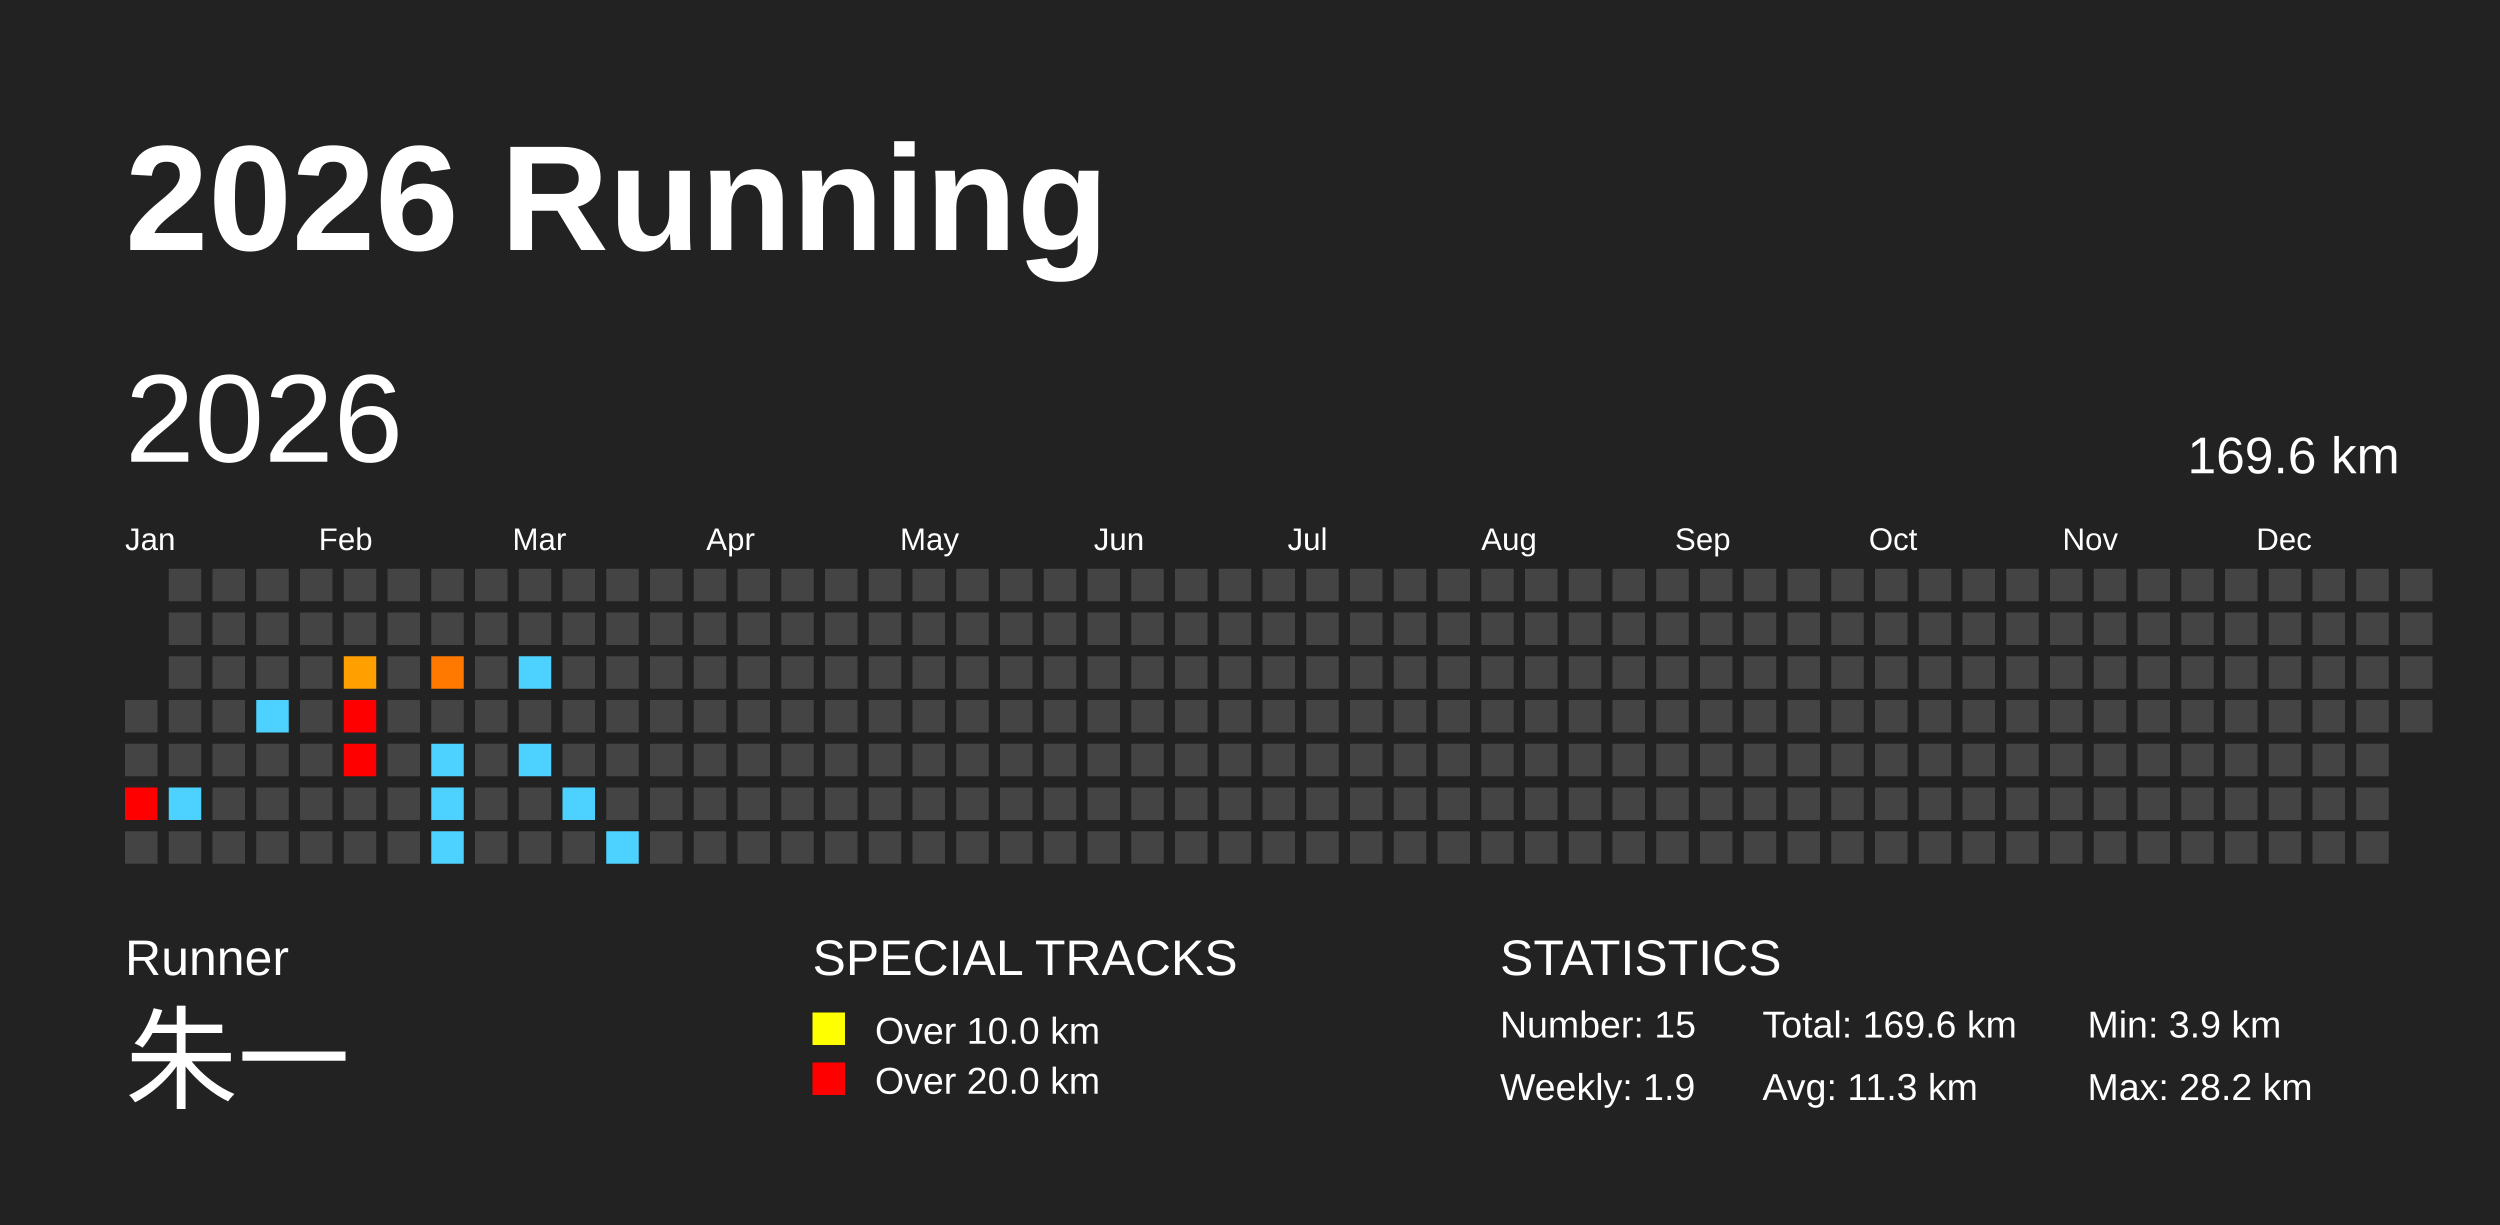
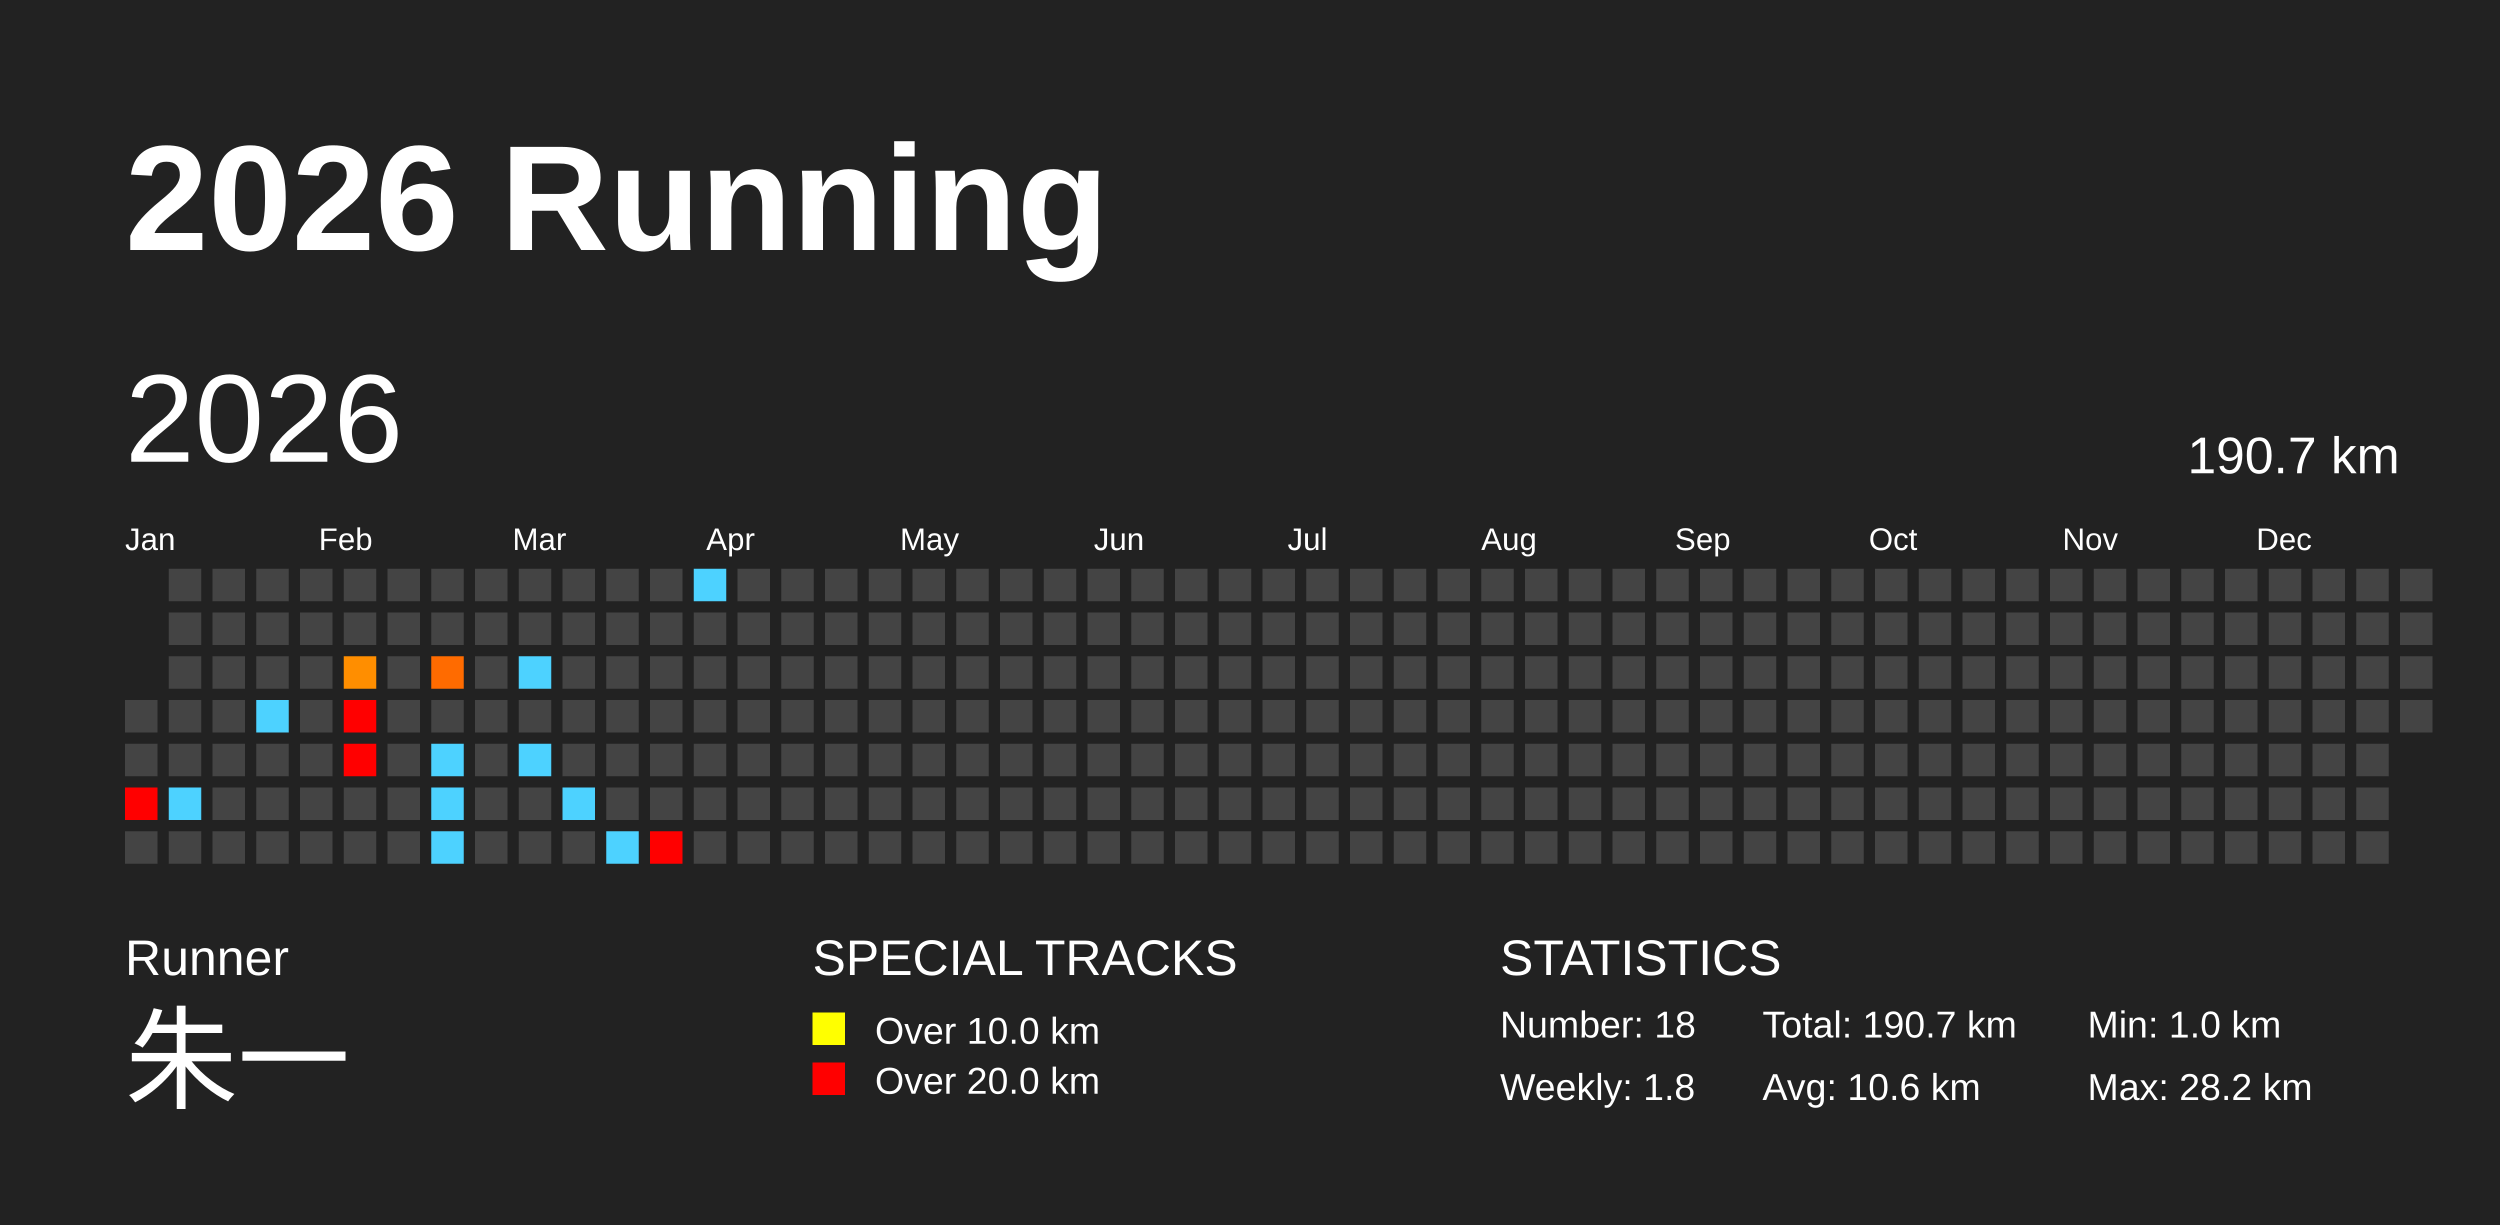
<svg xmlns="http://www.w3.org/2000/svg" baseProfile="full" height="98mm" version="1.1" viewBox="0,0,200,98" width="200mm">
  <defs />
  <rect fill="#222222" height="98" width="200" x="0" y="0" />
  <text fill="#FFFFFF" style="font-size:12px; font-family:Arial; font-weight:bold;" x="10" y="20">2026 Running</text>
  <text fill="#FFFFFF" style="font-size:4px; font-family:Arial" x="10" y="78">Runner</text>
  <text fill="#FFFFFF" style="font-size:9px; font-family:Arial" x="10" y="88">朱一</text>
  <text fill="#FFFFFF" style="font-size:4px; font-family:Arial" x="65" y="78">SPECIAL TRACKS</text>
  <rect fill="yellow" height="2.6" width="2.6" x="65" y="81" />
  <text fill="#FFFFFF" style="font-size:3px; font-family:Arial" x="70" y="83.5">Over 10.0 km</text>
  <rect fill="red" height="2.6" width="2.6" x="65" y="85" />
  <text fill="#FFFFFF" style="font-size:3px; font-family:Arial" x="70" y="87.5">Over 20.0 km</text>
  <text fill="#FFFFFF" style="font-size:4px; font-family:Arial" x="120" y="78">STATISTICS</text>
-   <text fill="#FFFFFF" style="font-size:3px; font-family:Arial" x="120" y="83">Number: 15</text>
-   <text fill="#FFFFFF" style="font-size:3px; font-family:Arial" x="120" y="88">Weekly: 1.9</text>
-   <text fill="#FFFFFF" style="font-size:3px; font-family:Arial" x="141" y="83">Total: 169.6 km</text>
-   <text fill="#FFFFFF" style="font-size:3px; font-family:Arial" x="141" y="88">Avg: 11.3 km</text>
-   <text fill="#FFFFFF" style="font-size:3px; font-family:Arial" x="167" y="83">Min: 3.9 km</text>
+   <text fill="#FFFFFF" style="font-size:3px; font-family:Arial" x="120" y="83">Number: 18</text>
+   <text fill="#FFFFFF" style="font-size:3px; font-family:Arial" x="120" y="88">Weekly: 1.8</text>
+   <text fill="#FFFFFF" style="font-size:3px; font-family:Arial" x="141" y="83">Total: 190.7 km</text>
+   <text fill="#FFFFFF" style="font-size:3px; font-family:Arial" x="141" y="88">Avg: 10.6 km</text>
+   <text fill="#FFFFFF" style="font-size:3px; font-family:Arial" x="167" y="83">Min: 1.0 km</text>
  <text fill="#FFFFFF" style="font-size:3px; font-family:Arial" x="167" y="88">Max: 28.2 km</text>
  <text dominant-baseline="hanging" fill="#FFFFFF" style="font-size:10.0px; font-family:Arial;" x="10" y="30">2026</text>
-   <text dominant-baseline="hanging" fill="#FFFFFF" style="font-size:4.125px; font-family:Arial;" x="175" y="35">169.6 km</text>
+   <text dominant-baseline="hanging" fill="#FFFFFF" style="font-size:4.125px; font-family:Arial;" x="175" y="35">190.7 km</text>
  <text fill="#FFFFFF" style="font-size:2.5px; font-family:Arial" x="10.0" y="44">Jan</text>
  <text fill="#FFFFFF" style="font-size:2.5px; font-family:Arial" x="25.5" y="44">Feb</text>
  <text fill="#FFFFFF" style="font-size:2.5px; font-family:Arial" x="41.0" y="44">Mar</text>
  <text fill="#FFFFFF" style="font-size:2.5px; font-family:Arial" x="56.5" y="44">Apr</text>
  <text fill="#FFFFFF" style="font-size:2.5px; font-family:Arial" x="72.0" y="44">May</text>
  <text fill="#FFFFFF" style="font-size:2.5px; font-family:Arial" x="87.5" y="44">Jun</text>
  <text fill="#FFFFFF" style="font-size:2.5px; font-family:Arial" x="103.0" y="44">Jul</text>
  <text fill="#FFFFFF" style="font-size:2.5px; font-family:Arial" x="118.5" y="44">Aug</text>
  <text fill="#FFFFFF" style="font-size:2.5px; font-family:Arial" x="134.0" y="44">Sep</text>
  <text fill="#FFFFFF" style="font-size:2.5px; font-family:Arial" x="149.5" y="44">Oct</text>
  <text fill="#FFFFFF" style="font-size:2.5px; font-family:Arial" x="165.0" y="44">Nov</text>
  <text fill="#FFFFFF" style="font-size:2.5px; font-family:Arial" x="180.5" y="44">Dec</text>
  <rect fill="#444444" height="2.6" width="2.6" x="10.0" y="56.0" />
  <rect fill="#444444" height="2.6" width="2.6" x="10.0" y="59.5" />
  <rect fill="red" height="2.6" width="2.6" x="10.0" y="63.0" />
  <rect fill="#444444" height="2.6" width="2.6" x="10.0" y="66.5" />
  <rect fill="#444444" height="2.6" width="2.6" x="13.5" y="45.5" />
  <rect fill="#444444" height="2.6" width="2.6" x="13.5" y="49.0" />
  <rect fill="#444444" height="2.6" width="2.6" x="13.5" y="52.5" />
  <rect fill="#444444" height="2.6" width="2.6" x="13.5" y="56.0" />
  <rect fill="#444444" height="2.6" width="2.6" x="13.5" y="59.5" />
  <rect fill="#4dd2ff" height="2.6" width="2.6" x="13.5" y="63.0" />
  <rect fill="#444444" height="2.6" width="2.6" x="13.5" y="66.5" />
  <rect fill="#444444" height="2.6" width="2.6" x="17.0" y="45.5" />
  <rect fill="#444444" height="2.6" width="2.6" x="17.0" y="49.0" />
  <rect fill="#444444" height="2.6" width="2.6" x="17.0" y="52.5" />
  <rect fill="#444444" height="2.6" width="2.6" x="17.0" y="56.0" />
  <rect fill="#444444" height="2.6" width="2.6" x="17.0" y="59.5" />
  <rect fill="#444444" height="2.6" width="2.6" x="17.0" y="63.0" />
  <rect fill="#444444" height="2.6" width="2.6" x="17.0" y="66.5" />
  <rect fill="#444444" height="2.6" width="2.6" x="20.5" y="45.5" />
  <rect fill="#444444" height="2.6" width="2.6" x="20.5" y="49.0" />
  <rect fill="#444444" height="2.6" width="2.6" x="20.5" y="52.5" />
  <rect fill="#4dd2ff" height="2.6" width="2.6" x="20.5" y="56.0" />
  <rect fill="#444444" height="2.6" width="2.6" x="20.5" y="59.5" />
  <rect fill="#444444" height="2.6" width="2.6" x="20.5" y="63.0" />
  <rect fill="#444444" height="2.6" width="2.6" x="20.5" y="66.5" />
  <rect fill="#444444" height="2.6" width="2.6" x="24.0" y="45.5" />
  <rect fill="#444444" height="2.6" width="2.6" x="24.0" y="49.0" />
  <rect fill="#444444" height="2.6" width="2.6" x="24.0" y="52.5" />
  <rect fill="#444444" height="2.6" width="2.6" x="24.0" y="56.0" />
  <rect fill="#444444" height="2.6" width="2.6" x="24.0" y="59.5" />
  <rect fill="#444444" height="2.6" width="2.6" x="24.0" y="63.0" />
  <rect fill="#444444" height="2.6" width="2.6" x="24.0" y="66.5" />
  <rect fill="#444444" height="2.6" width="2.6" x="27.5" y="45.5" />
  <rect fill="#444444" height="2.6" width="2.6" x="27.5" y="49.0" />
-   <rect fill="#ff9f00" height="2.6" width="2.6" x="27.5" y="52.5" />
+   <rect fill="#ff8e00" height="2.6" width="2.6" x="27.5" y="52.5" />
  <rect fill="red" height="2.6" width="2.6" x="27.5" y="56.0" />
  <rect fill="red" height="2.6" width="2.6" x="27.5" y="59.5" />
  <rect fill="#444444" height="2.6" width="2.6" x="27.5" y="63.0" />
  <rect fill="#444444" height="2.6" width="2.6" x="27.5" y="66.5" />
  <rect fill="#444444" height="2.6" width="2.6" x="31.0" y="45.5" />
  <rect fill="#444444" height="2.6" width="2.6" x="31.0" y="49.0" />
  <rect fill="#444444" height="2.6" width="2.6" x="31.0" y="52.5" />
  <rect fill="#444444" height="2.6" width="2.6" x="31.0" y="56.0" />
  <rect fill="#444444" height="2.6" width="2.6" x="31.0" y="59.5" />
  <rect fill="#444444" height="2.6" width="2.6" x="31.0" y="63.0" />
  <rect fill="#444444" height="2.6" width="2.6" x="31.0" y="66.5" />
  <rect fill="#444444" height="2.6" width="2.6" x="34.5" y="45.5" />
  <rect fill="#444444" height="2.6" width="2.6" x="34.5" y="49.0" />
-   <rect fill="#ff7800" height="2.6" width="2.6" x="34.5" y="52.5" />
+   <rect fill="#ff6b00" height="2.6" width="2.6" x="34.5" y="52.5" />
  <rect fill="#444444" height="2.6" width="2.6" x="34.5" y="56.0" />
  <rect fill="#4dd2ff" height="2.6" width="2.6" x="34.5" y="59.5" />
  <rect fill="#4dd2ff" height="2.6" width="2.6" x="34.5" y="63.0" />
  <rect fill="#4dd2ff" height="2.6" width="2.6" x="34.5" y="66.5" />
  <rect fill="#444444" height="2.6" width="2.6" x="38.0" y="45.5" />
  <rect fill="#444444" height="2.6" width="2.6" x="38.0" y="49.0" />
  <rect fill="#444444" height="2.6" width="2.6" x="38.0" y="52.5" />
  <rect fill="#444444" height="2.6" width="2.6" x="38.0" y="56.0" />
  <rect fill="#444444" height="2.6" width="2.6" x="38.0" y="59.5" />
  <rect fill="#444444" height="2.6" width="2.6" x="38.0" y="63.0" />
  <rect fill="#444444" height="2.6" width="2.6" x="38.0" y="66.5" />
  <rect fill="#444444" height="2.6" width="2.6" x="41.5" y="45.5" />
  <rect fill="#444444" height="2.6" width="2.6" x="41.5" y="49.0" />
  <rect fill="#4dd2ff" height="2.6" width="2.6" x="41.5" y="52.5" />
  <rect fill="#444444" height="2.6" width="2.6" x="41.5" y="56.0" />
  <rect fill="#4dd2ff" height="2.6" width="2.6" x="41.5" y="59.5" />
  <rect fill="#444444" height="2.6" width="2.6" x="41.5" y="63.0" />
  <rect fill="#444444" height="2.6" width="2.6" x="41.5" y="66.5" />
  <rect fill="#444444" height="2.6" width="2.6" x="45.0" y="45.5" />
  <rect fill="#444444" height="2.6" width="2.6" x="45.0" y="49.0" />
  <rect fill="#444444" height="2.6" width="2.6" x="45.0" y="52.5" />
  <rect fill="#444444" height="2.6" width="2.6" x="45.0" y="56.0" />
  <rect fill="#444444" height="2.6" width="2.6" x="45.0" y="59.5" />
  <rect fill="#4dd2ff" height="2.6" width="2.6" x="45.0" y="63.0" />
  <rect fill="#444444" height="2.6" width="2.6" x="45.0" y="66.5" />
  <rect fill="#444444" height="2.6" width="2.6" x="48.5" y="45.5" />
  <rect fill="#444444" height="2.6" width="2.6" x="48.5" y="49.0" />
  <rect fill="#444444" height="2.6" width="2.6" x="48.5" y="52.5" />
  <rect fill="#444444" height="2.6" width="2.6" x="48.5" y="56.0" />
  <rect fill="#444444" height="2.6" width="2.6" x="48.5" y="59.5" />
  <rect fill="#444444" height="2.6" width="2.6" x="48.5" y="63.0" />
  <rect fill="#4dd2ff" height="2.6" width="2.6" x="48.5" y="66.5" />
  <rect fill="#444444" height="2.6" width="2.6" x="52.0" y="45.5" />
  <rect fill="#444444" height="2.6" width="2.6" x="52.0" y="49.0" />
  <rect fill="#444444" height="2.6" width="2.6" x="52.0" y="52.5" />
  <rect fill="#444444" height="2.6" width="2.6" x="52.0" y="56.0" />
  <rect fill="#444444" height="2.6" width="2.6" x="52.0" y="59.5" />
  <rect fill="#444444" height="2.6" width="2.6" x="52.0" y="63.0" />
-   <rect fill="#444444" height="2.6" width="2.6" x="52.0" y="66.5" />
-   <rect fill="#444444" height="2.6" width="2.6" x="55.5" y="45.5" />
+   <rect fill="red" height="2.6" width="2.6" x="52.0" y="66.5" />
+   <rect fill="#4dd2ff" height="2.6" width="2.6" x="55.5" y="45.5" />
  <rect fill="#444444" height="2.6" width="2.6" x="55.5" y="49.0" />
  <rect fill="#444444" height="2.6" width="2.6" x="55.5" y="52.5" />
  <rect fill="#444444" height="2.6" width="2.6" x="55.5" y="56.0" />
  <rect fill="#444444" height="2.6" width="2.6" x="55.5" y="59.5" />
  <rect fill="#444444" height="2.6" width="2.6" x="55.5" y="63.0" />
  <rect fill="#444444" height="2.6" width="2.6" x="55.5" y="66.5" />
  <rect fill="#444444" height="2.6" width="2.6" x="59.0" y="45.5" />
  <rect fill="#444444" height="2.6" width="2.6" x="59.0" y="49.0" />
  <rect fill="#444444" height="2.6" width="2.6" x="59.0" y="52.5" />
  <rect fill="#444444" height="2.6" width="2.6" x="59.0" y="56.0" />
  <rect fill="#444444" height="2.6" width="2.6" x="59.0" y="59.5" />
  <rect fill="#444444" height="2.6" width="2.6" x="59.0" y="63.0" />
  <rect fill="#444444" height="2.6" width="2.6" x="59.0" y="66.5" />
  <rect fill="#444444" height="2.6" width="2.6" x="62.5" y="45.5" />
  <rect fill="#444444" height="2.6" width="2.6" x="62.5" y="49.0" />
  <rect fill="#444444" height="2.6" width="2.6" x="62.5" y="52.5" />
  <rect fill="#444444" height="2.6" width="2.6" x="62.5" y="56.0" />
  <rect fill="#444444" height="2.6" width="2.6" x="62.5" y="59.5" />
  <rect fill="#444444" height="2.6" width="2.6" x="62.5" y="63.0" />
  <rect fill="#444444" height="2.6" width="2.6" x="62.5" y="66.5" />
  <rect fill="#444444" height="2.6" width="2.6" x="66.0" y="45.5" />
  <rect fill="#444444" height="2.6" width="2.6" x="66.0" y="49.0" />
  <rect fill="#444444" height="2.6" width="2.6" x="66.0" y="52.5" />
  <rect fill="#444444" height="2.6" width="2.6" x="66.0" y="56.0" />
  <rect fill="#444444" height="2.6" width="2.6" x="66.0" y="59.5" />
  <rect fill="#444444" height="2.6" width="2.6" x="66.0" y="63.0" />
  <rect fill="#444444" height="2.6" width="2.6" x="66.0" y="66.5" />
  <rect fill="#444444" height="2.6" width="2.6" x="69.5" y="45.5" />
  <rect fill="#444444" height="2.6" width="2.6" x="69.5" y="49.0" />
  <rect fill="#444444" height="2.6" width="2.6" x="69.5" y="52.5" />
  <rect fill="#444444" height="2.6" width="2.6" x="69.5" y="56.0" />
  <rect fill="#444444" height="2.6" width="2.6" x="69.5" y="59.5" />
  <rect fill="#444444" height="2.6" width="2.6" x="69.5" y="63.0" />
  <rect fill="#444444" height="2.6" width="2.6" x="69.5" y="66.5" />
  <rect fill="#444444" height="2.6" width="2.6" x="73.0" y="45.5" />
  <rect fill="#444444" height="2.6" width="2.6" x="73.0" y="49.0" />
  <rect fill="#444444" height="2.6" width="2.6" x="73.0" y="52.5" />
  <rect fill="#444444" height="2.6" width="2.6" x="73.0" y="56.0" />
  <rect fill="#444444" height="2.6" width="2.6" x="73.0" y="59.5" />
  <rect fill="#444444" height="2.6" width="2.6" x="73.0" y="63.0" />
  <rect fill="#444444" height="2.6" width="2.6" x="73.0" y="66.5" />
  <rect fill="#444444" height="2.6" width="2.6" x="76.5" y="45.5" />
  <rect fill="#444444" height="2.6" width="2.6" x="76.5" y="49.0" />
  <rect fill="#444444" height="2.6" width="2.6" x="76.5" y="52.5" />
  <rect fill="#444444" height="2.6" width="2.6" x="76.5" y="56.0" />
  <rect fill="#444444" height="2.6" width="2.6" x="76.5" y="59.5" />
  <rect fill="#444444" height="2.6" width="2.6" x="76.5" y="63.0" />
  <rect fill="#444444" height="2.6" width="2.6" x="76.5" y="66.5" />
  <rect fill="#444444" height="2.6" width="2.6" x="80.0" y="45.5" />
  <rect fill="#444444" height="2.6" width="2.6" x="80.0" y="49.0" />
  <rect fill="#444444" height="2.6" width="2.6" x="80.0" y="52.5" />
  <rect fill="#444444" height="2.6" width="2.6" x="80.0" y="56.0" />
  <rect fill="#444444" height="2.6" width="2.6" x="80.0" y="59.5" />
  <rect fill="#444444" height="2.6" width="2.6" x="80.0" y="63.0" />
  <rect fill="#444444" height="2.6" width="2.6" x="80.0" y="66.5" />
  <rect fill="#444444" height="2.6" width="2.6" x="83.5" y="45.5" />
  <rect fill="#444444" height="2.6" width="2.6" x="83.5" y="49.0" />
  <rect fill="#444444" height="2.6" width="2.6" x="83.5" y="52.5" />
  <rect fill="#444444" height="2.6" width="2.6" x="83.5" y="56.0" />
  <rect fill="#444444" height="2.6" width="2.6" x="83.5" y="59.5" />
  <rect fill="#444444" height="2.6" width="2.6" x="83.5" y="63.0" />
  <rect fill="#444444" height="2.6" width="2.6" x="83.5" y="66.5" />
  <rect fill="#444444" height="2.6" width="2.6" x="87.0" y="45.5" />
  <rect fill="#444444" height="2.6" width="2.6" x="87.0" y="49.0" />
  <rect fill="#444444" height="2.6" width="2.6" x="87.0" y="52.5" />
  <rect fill="#444444" height="2.6" width="2.6" x="87.0" y="56.0" />
  <rect fill="#444444" height="2.6" width="2.6" x="87.0" y="59.5" />
  <rect fill="#444444" height="2.6" width="2.6" x="87.0" y="63.0" />
  <rect fill="#444444" height="2.6" width="2.6" x="87.0" y="66.5" />
  <rect fill="#444444" height="2.6" width="2.6" x="90.5" y="45.5" />
  <rect fill="#444444" height="2.6" width="2.6" x="90.5" y="49.0" />
  <rect fill="#444444" height="2.6" width="2.6" x="90.5" y="52.5" />
  <rect fill="#444444" height="2.6" width="2.6" x="90.5" y="56.0" />
  <rect fill="#444444" height="2.6" width="2.6" x="90.5" y="59.5" />
  <rect fill="#444444" height="2.6" width="2.6" x="90.5" y="63.0" />
  <rect fill="#444444" height="2.6" width="2.6" x="90.5" y="66.5" />
  <rect fill="#444444" height="2.6" width="2.6" x="94.0" y="45.5" />
  <rect fill="#444444" height="2.6" width="2.6" x="94.0" y="49.0" />
  <rect fill="#444444" height="2.6" width="2.6" x="94.0" y="52.5" />
  <rect fill="#444444" height="2.6" width="2.6" x="94.0" y="56.0" />
  <rect fill="#444444" height="2.6" width="2.6" x="94.0" y="59.5" />
  <rect fill="#444444" height="2.6" width="2.6" x="94.0" y="63.0" />
  <rect fill="#444444" height="2.6" width="2.6" x="94.0" y="66.5" />
  <rect fill="#444444" height="2.6" width="2.6" x="97.5" y="45.5" />
  <rect fill="#444444" height="2.6" width="2.6" x="97.5" y="49.0" />
  <rect fill="#444444" height="2.6" width="2.6" x="97.5" y="52.5" />
  <rect fill="#444444" height="2.6" width="2.6" x="97.5" y="56.0" />
  <rect fill="#444444" height="2.6" width="2.6" x="97.5" y="59.5" />
  <rect fill="#444444" height="2.6" width="2.6" x="97.5" y="63.0" />
  <rect fill="#444444" height="2.6" width="2.6" x="97.5" y="66.5" />
  <rect fill="#444444" height="2.6" width="2.6" x="101.0" y="45.5" />
  <rect fill="#444444" height="2.6" width="2.6" x="101.0" y="49.0" />
  <rect fill="#444444" height="2.6" width="2.6" x="101.0" y="52.5" />
  <rect fill="#444444" height="2.6" width="2.6" x="101.0" y="56.0" />
  <rect fill="#444444" height="2.6" width="2.6" x="101.0" y="59.5" />
  <rect fill="#444444" height="2.6" width="2.6" x="101.0" y="63.0" />
  <rect fill="#444444" height="2.6" width="2.6" x="101.0" y="66.5" />
  <rect fill="#444444" height="2.6" width="2.6" x="104.5" y="45.5" />
  <rect fill="#444444" height="2.6" width="2.6" x="104.5" y="49.0" />
  <rect fill="#444444" height="2.6" width="2.6" x="104.5" y="52.5" />
  <rect fill="#444444" height="2.6" width="2.6" x="104.5" y="56.0" />
  <rect fill="#444444" height="2.6" width="2.6" x="104.5" y="59.5" />
  <rect fill="#444444" height="2.6" width="2.6" x="104.5" y="63.0" />
  <rect fill="#444444" height="2.6" width="2.6" x="104.5" y="66.5" />
  <rect fill="#444444" height="2.6" width="2.6" x="108.0" y="45.5" />
  <rect fill="#444444" height="2.6" width="2.6" x="108.0" y="49.0" />
  <rect fill="#444444" height="2.6" width="2.6" x="108.0" y="52.5" />
  <rect fill="#444444" height="2.6" width="2.6" x="108.0" y="56.0" />
  <rect fill="#444444" height="2.6" width="2.6" x="108.0" y="59.5" />
  <rect fill="#444444" height="2.6" width="2.6" x="108.0" y="63.0" />
  <rect fill="#444444" height="2.6" width="2.6" x="108.0" y="66.5" />
  <rect fill="#444444" height="2.6" width="2.6" x="111.5" y="45.5" />
  <rect fill="#444444" height="2.6" width="2.6" x="111.5" y="49.0" />
  <rect fill="#444444" height="2.6" width="2.6" x="111.5" y="52.5" />
  <rect fill="#444444" height="2.6" width="2.6" x="111.5" y="56.0" />
  <rect fill="#444444" height="2.6" width="2.6" x="111.5" y="59.5" />
  <rect fill="#444444" height="2.6" width="2.6" x="111.5" y="63.0" />
  <rect fill="#444444" height="2.6" width="2.6" x="111.5" y="66.5" />
  <rect fill="#444444" height="2.6" width="2.6" x="115.0" y="45.5" />
  <rect fill="#444444" height="2.6" width="2.6" x="115.0" y="49.0" />
  <rect fill="#444444" height="2.6" width="2.6" x="115.0" y="52.5" />
  <rect fill="#444444" height="2.6" width="2.6" x="115.0" y="56.0" />
  <rect fill="#444444" height="2.6" width="2.6" x="115.0" y="59.5" />
  <rect fill="#444444" height="2.6" width="2.6" x="115.0" y="63.0" />
  <rect fill="#444444" height="2.6" width="2.6" x="115.0" y="66.5" />
  <rect fill="#444444" height="2.6" width="2.6" x="118.5" y="45.5" />
  <rect fill="#444444" height="2.6" width="2.6" x="118.5" y="49.0" />
  <rect fill="#444444" height="2.6" width="2.6" x="118.5" y="52.5" />
  <rect fill="#444444" height="2.6" width="2.6" x="118.5" y="56.0" />
  <rect fill="#444444" height="2.6" width="2.6" x="118.5" y="59.5" />
  <rect fill="#444444" height="2.6" width="2.6" x="118.5" y="63.0" />
  <rect fill="#444444" height="2.6" width="2.6" x="118.5" y="66.5" />
  <rect fill="#444444" height="2.6" width="2.6" x="122.0" y="45.5" />
  <rect fill="#444444" height="2.6" width="2.6" x="122.0" y="49.0" />
  <rect fill="#444444" height="2.6" width="2.6" x="122.0" y="52.5" />
  <rect fill="#444444" height="2.6" width="2.6" x="122.0" y="56.0" />
  <rect fill="#444444" height="2.6" width="2.6" x="122.0" y="59.5" />
  <rect fill="#444444" height="2.6" width="2.6" x="122.0" y="63.0" />
  <rect fill="#444444" height="2.6" width="2.6" x="122.0" y="66.5" />
  <rect fill="#444444" height="2.6" width="2.6" x="125.5" y="45.5" />
  <rect fill="#444444" height="2.6" width="2.6" x="125.5" y="49.0" />
  <rect fill="#444444" height="2.6" width="2.6" x="125.5" y="52.5" />
  <rect fill="#444444" height="2.6" width="2.6" x="125.5" y="56.0" />
  <rect fill="#444444" height="2.6" width="2.6" x="125.5" y="59.5" />
  <rect fill="#444444" height="2.6" width="2.6" x="125.5" y="63.0" />
  <rect fill="#444444" height="2.6" width="2.6" x="125.5" y="66.5" />
  <rect fill="#444444" height="2.6" width="2.6" x="129.0" y="45.5" />
  <rect fill="#444444" height="2.6" width="2.6" x="129.0" y="49.0" />
  <rect fill="#444444" height="2.6" width="2.6" x="129.0" y="52.5" />
  <rect fill="#444444" height="2.6" width="2.6" x="129.0" y="56.0" />
  <rect fill="#444444" height="2.6" width="2.6" x="129.0" y="59.5" />
  <rect fill="#444444" height="2.6" width="2.6" x="129.0" y="63.0" />
  <rect fill="#444444" height="2.6" width="2.6" x="129.0" y="66.5" />
  <rect fill="#444444" height="2.6" width="2.6" x="132.5" y="45.5" />
  <rect fill="#444444" height="2.6" width="2.6" x="132.5" y="49.0" />
  <rect fill="#444444" height="2.6" width="2.6" x="132.5" y="52.5" />
  <rect fill="#444444" height="2.6" width="2.6" x="132.5" y="56.0" />
  <rect fill="#444444" height="2.6" width="2.6" x="132.5" y="59.5" />
  <rect fill="#444444" height="2.6" width="2.6" x="132.5" y="63.0" />
  <rect fill="#444444" height="2.6" width="2.6" x="132.5" y="66.5" />
  <rect fill="#444444" height="2.6" width="2.6" x="136.0" y="45.5" />
  <rect fill="#444444" height="2.6" width="2.6" x="136.0" y="49.0" />
  <rect fill="#444444" height="2.6" width="2.6" x="136.0" y="52.5" />
  <rect fill="#444444" height="2.6" width="2.6" x="136.0" y="56.0" />
  <rect fill="#444444" height="2.6" width="2.6" x="136.0" y="59.5" />
  <rect fill="#444444" height="2.6" width="2.6" x="136.0" y="63.0" />
  <rect fill="#444444" height="2.6" width="2.6" x="136.0" y="66.5" />
  <rect fill="#444444" height="2.6" width="2.6" x="139.5" y="45.5" />
  <rect fill="#444444" height="2.6" width="2.6" x="139.5" y="49.0" />
  <rect fill="#444444" height="2.6" width="2.6" x="139.5" y="52.5" />
  <rect fill="#444444" height="2.6" width="2.6" x="139.5" y="56.0" />
  <rect fill="#444444" height="2.6" width="2.6" x="139.5" y="59.5" />
  <rect fill="#444444" height="2.6" width="2.6" x="139.5" y="63.0" />
  <rect fill="#444444" height="2.6" width="2.6" x="139.5" y="66.5" />
  <rect fill="#444444" height="2.6" width="2.6" x="143.0" y="45.5" />
  <rect fill="#444444" height="2.6" width="2.6" x="143.0" y="49.0" />
  <rect fill="#444444" height="2.6" width="2.6" x="143.0" y="52.5" />
  <rect fill="#444444" height="2.6" width="2.6" x="143.0" y="56.0" />
  <rect fill="#444444" height="2.6" width="2.6" x="143.0" y="59.5" />
  <rect fill="#444444" height="2.6" width="2.6" x="143.0" y="63.0" />
  <rect fill="#444444" height="2.6" width="2.6" x="143.0" y="66.5" />
  <rect fill="#444444" height="2.6" width="2.6" x="146.5" y="45.5" />
  <rect fill="#444444" height="2.6" width="2.6" x="146.5" y="49.0" />
  <rect fill="#444444" height="2.6" width="2.6" x="146.5" y="52.5" />
  <rect fill="#444444" height="2.6" width="2.6" x="146.5" y="56.0" />
  <rect fill="#444444" height="2.6" width="2.6" x="146.5" y="59.5" />
  <rect fill="#444444" height="2.6" width="2.6" x="146.5" y="63.0" />
  <rect fill="#444444" height="2.6" width="2.6" x="146.5" y="66.5" />
  <rect fill="#444444" height="2.6" width="2.6" x="150.0" y="45.5" />
  <rect fill="#444444" height="2.6" width="2.6" x="150.0" y="49.0" />
  <rect fill="#444444" height="2.6" width="2.6" x="150.0" y="52.5" />
  <rect fill="#444444" height="2.6" width="2.6" x="150.0" y="56.0" />
  <rect fill="#444444" height="2.6" width="2.6" x="150.0" y="59.5" />
  <rect fill="#444444" height="2.6" width="2.6" x="150.0" y="63.0" />
  <rect fill="#444444" height="2.6" width="2.6" x="150.0" y="66.5" />
  <rect fill="#444444" height="2.6" width="2.6" x="153.5" y="45.5" />
  <rect fill="#444444" height="2.6" width="2.6" x="153.5" y="49.0" />
  <rect fill="#444444" height="2.6" width="2.6" x="153.5" y="52.5" />
  <rect fill="#444444" height="2.6" width="2.6" x="153.5" y="56.0" />
  <rect fill="#444444" height="2.6" width="2.6" x="153.5" y="59.5" />
  <rect fill="#444444" height="2.6" width="2.6" x="153.5" y="63.0" />
  <rect fill="#444444" height="2.6" width="2.6" x="153.5" y="66.5" />
  <rect fill="#444444" height="2.6" width="2.6" x="157.0" y="45.5" />
  <rect fill="#444444" height="2.6" width="2.6" x="157.0" y="49.0" />
  <rect fill="#444444" height="2.6" width="2.6" x="157.0" y="52.5" />
  <rect fill="#444444" height="2.6" width="2.6" x="157.0" y="56.0" />
  <rect fill="#444444" height="2.6" width="2.6" x="157.0" y="59.5" />
  <rect fill="#444444" height="2.6" width="2.6" x="157.0" y="63.0" />
  <rect fill="#444444" height="2.6" width="2.6" x="157.0" y="66.5" />
  <rect fill="#444444" height="2.6" width="2.6" x="160.5" y="45.5" />
  <rect fill="#444444" height="2.6" width="2.6" x="160.5" y="49.0" />
  <rect fill="#444444" height="2.6" width="2.6" x="160.5" y="52.5" />
  <rect fill="#444444" height="2.6" width="2.6" x="160.5" y="56.0" />
  <rect fill="#444444" height="2.6" width="2.6" x="160.5" y="59.5" />
  <rect fill="#444444" height="2.6" width="2.6" x="160.5" y="63.0" />
  <rect fill="#444444" height="2.6" width="2.6" x="160.5" y="66.5" />
  <rect fill="#444444" height="2.6" width="2.6" x="164.0" y="45.5" />
  <rect fill="#444444" height="2.6" width="2.6" x="164.0" y="49.0" />
  <rect fill="#444444" height="2.6" width="2.6" x="164.0" y="52.5" />
  <rect fill="#444444" height="2.6" width="2.6" x="164.0" y="56.0" />
  <rect fill="#444444" height="2.6" width="2.6" x="164.0" y="59.5" />
  <rect fill="#444444" height="2.6" width="2.6" x="164.0" y="63.0" />
  <rect fill="#444444" height="2.6" width="2.6" x="164.0" y="66.5" />
  <rect fill="#444444" height="2.6" width="2.6" x="167.5" y="45.5" />
  <rect fill="#444444" height="2.6" width="2.6" x="167.5" y="49.0" />
  <rect fill="#444444" height="2.6" width="2.6" x="167.5" y="52.5" />
  <rect fill="#444444" height="2.6" width="2.6" x="167.5" y="56.0" />
  <rect fill="#444444" height="2.6" width="2.6" x="167.5" y="59.5" />
  <rect fill="#444444" height="2.6" width="2.6" x="167.5" y="63.0" />
  <rect fill="#444444" height="2.6" width="2.6" x="167.5" y="66.5" />
  <rect fill="#444444" height="2.6" width="2.6" x="171.0" y="45.5" />
  <rect fill="#444444" height="2.6" width="2.6" x="171.0" y="49.0" />
  <rect fill="#444444" height="2.6" width="2.6" x="171.0" y="52.5" />
  <rect fill="#444444" height="2.6" width="2.6" x="171.0" y="56.0" />
  <rect fill="#444444" height="2.6" width="2.6" x="171.0" y="59.5" />
  <rect fill="#444444" height="2.6" width="2.6" x="171.0" y="63.0" />
  <rect fill="#444444" height="2.6" width="2.6" x="171.0" y="66.5" />
  <rect fill="#444444" height="2.6" width="2.6" x="174.5" y="45.5" />
  <rect fill="#444444" height="2.6" width="2.6" x="174.5" y="49.0" />
  <rect fill="#444444" height="2.6" width="2.6" x="174.5" y="52.5" />
  <rect fill="#444444" height="2.6" width="2.6" x="174.5" y="56.0" />
  <rect fill="#444444" height="2.6" width="2.6" x="174.5" y="59.5" />
  <rect fill="#444444" height="2.6" width="2.6" x="174.5" y="63.0" />
  <rect fill="#444444" height="2.6" width="2.6" x="174.5" y="66.5" />
  <rect fill="#444444" height="2.6" width="2.6" x="178.0" y="45.5" />
  <rect fill="#444444" height="2.6" width="2.6" x="178.0" y="49.0" />
  <rect fill="#444444" height="2.6" width="2.6" x="178.0" y="52.5" />
  <rect fill="#444444" height="2.6" width="2.6" x="178.0" y="56.0" />
  <rect fill="#444444" height="2.6" width="2.6" x="178.0" y="59.5" />
  <rect fill="#444444" height="2.6" width="2.6" x="178.0" y="63.0" />
  <rect fill="#444444" height="2.6" width="2.6" x="178.0" y="66.5" />
  <rect fill="#444444" height="2.6" width="2.6" x="181.5" y="45.5" />
  <rect fill="#444444" height="2.6" width="2.6" x="181.5" y="49.0" />
  <rect fill="#444444" height="2.6" width="2.6" x="181.5" y="52.5" />
  <rect fill="#444444" height="2.6" width="2.6" x="181.5" y="56.0" />
  <rect fill="#444444" height="2.6" width="2.6" x="181.5" y="59.5" />
  <rect fill="#444444" height="2.6" width="2.6" x="181.5" y="63.0" />
  <rect fill="#444444" height="2.6" width="2.6" x="181.5" y="66.5" />
  <rect fill="#444444" height="2.6" width="2.6" x="185.0" y="45.5" />
  <rect fill="#444444" height="2.6" width="2.6" x="185.0" y="49.0" />
  <rect fill="#444444" height="2.6" width="2.6" x="185.0" y="52.5" />
  <rect fill="#444444" height="2.6" width="2.6" x="185.0" y="56.0" />
  <rect fill="#444444" height="2.6" width="2.6" x="185.0" y="59.5" />
  <rect fill="#444444" height="2.6" width="2.6" x="185.0" y="63.0" />
  <rect fill="#444444" height="2.6" width="2.6" x="185.0" y="66.5" />
  <rect fill="#444444" height="2.6" width="2.6" x="188.5" y="45.5" />
  <rect fill="#444444" height="2.6" width="2.6" x="188.5" y="49.0" />
  <rect fill="#444444" height="2.6" width="2.6" x="188.5" y="52.5" />
  <rect fill="#444444" height="2.6" width="2.6" x="188.5" y="56.0" />
  <rect fill="#444444" height="2.6" width="2.6" x="188.5" y="59.5" />
  <rect fill="#444444" height="2.6" width="2.6" x="188.5" y="63.0" />
  <rect fill="#444444" height="2.6" width="2.6" x="188.5" y="66.5" />
  <rect fill="#444444" height="2.6" width="2.6" x="192.0" y="45.5" />
  <rect fill="#444444" height="2.6" width="2.6" x="192.0" y="49.0" />
  <rect fill="#444444" height="2.6" width="2.6" x="192.0" y="52.5" />
  <rect fill="#444444" height="2.6" width="2.6" x="192.0" y="56.0" />
</svg>
